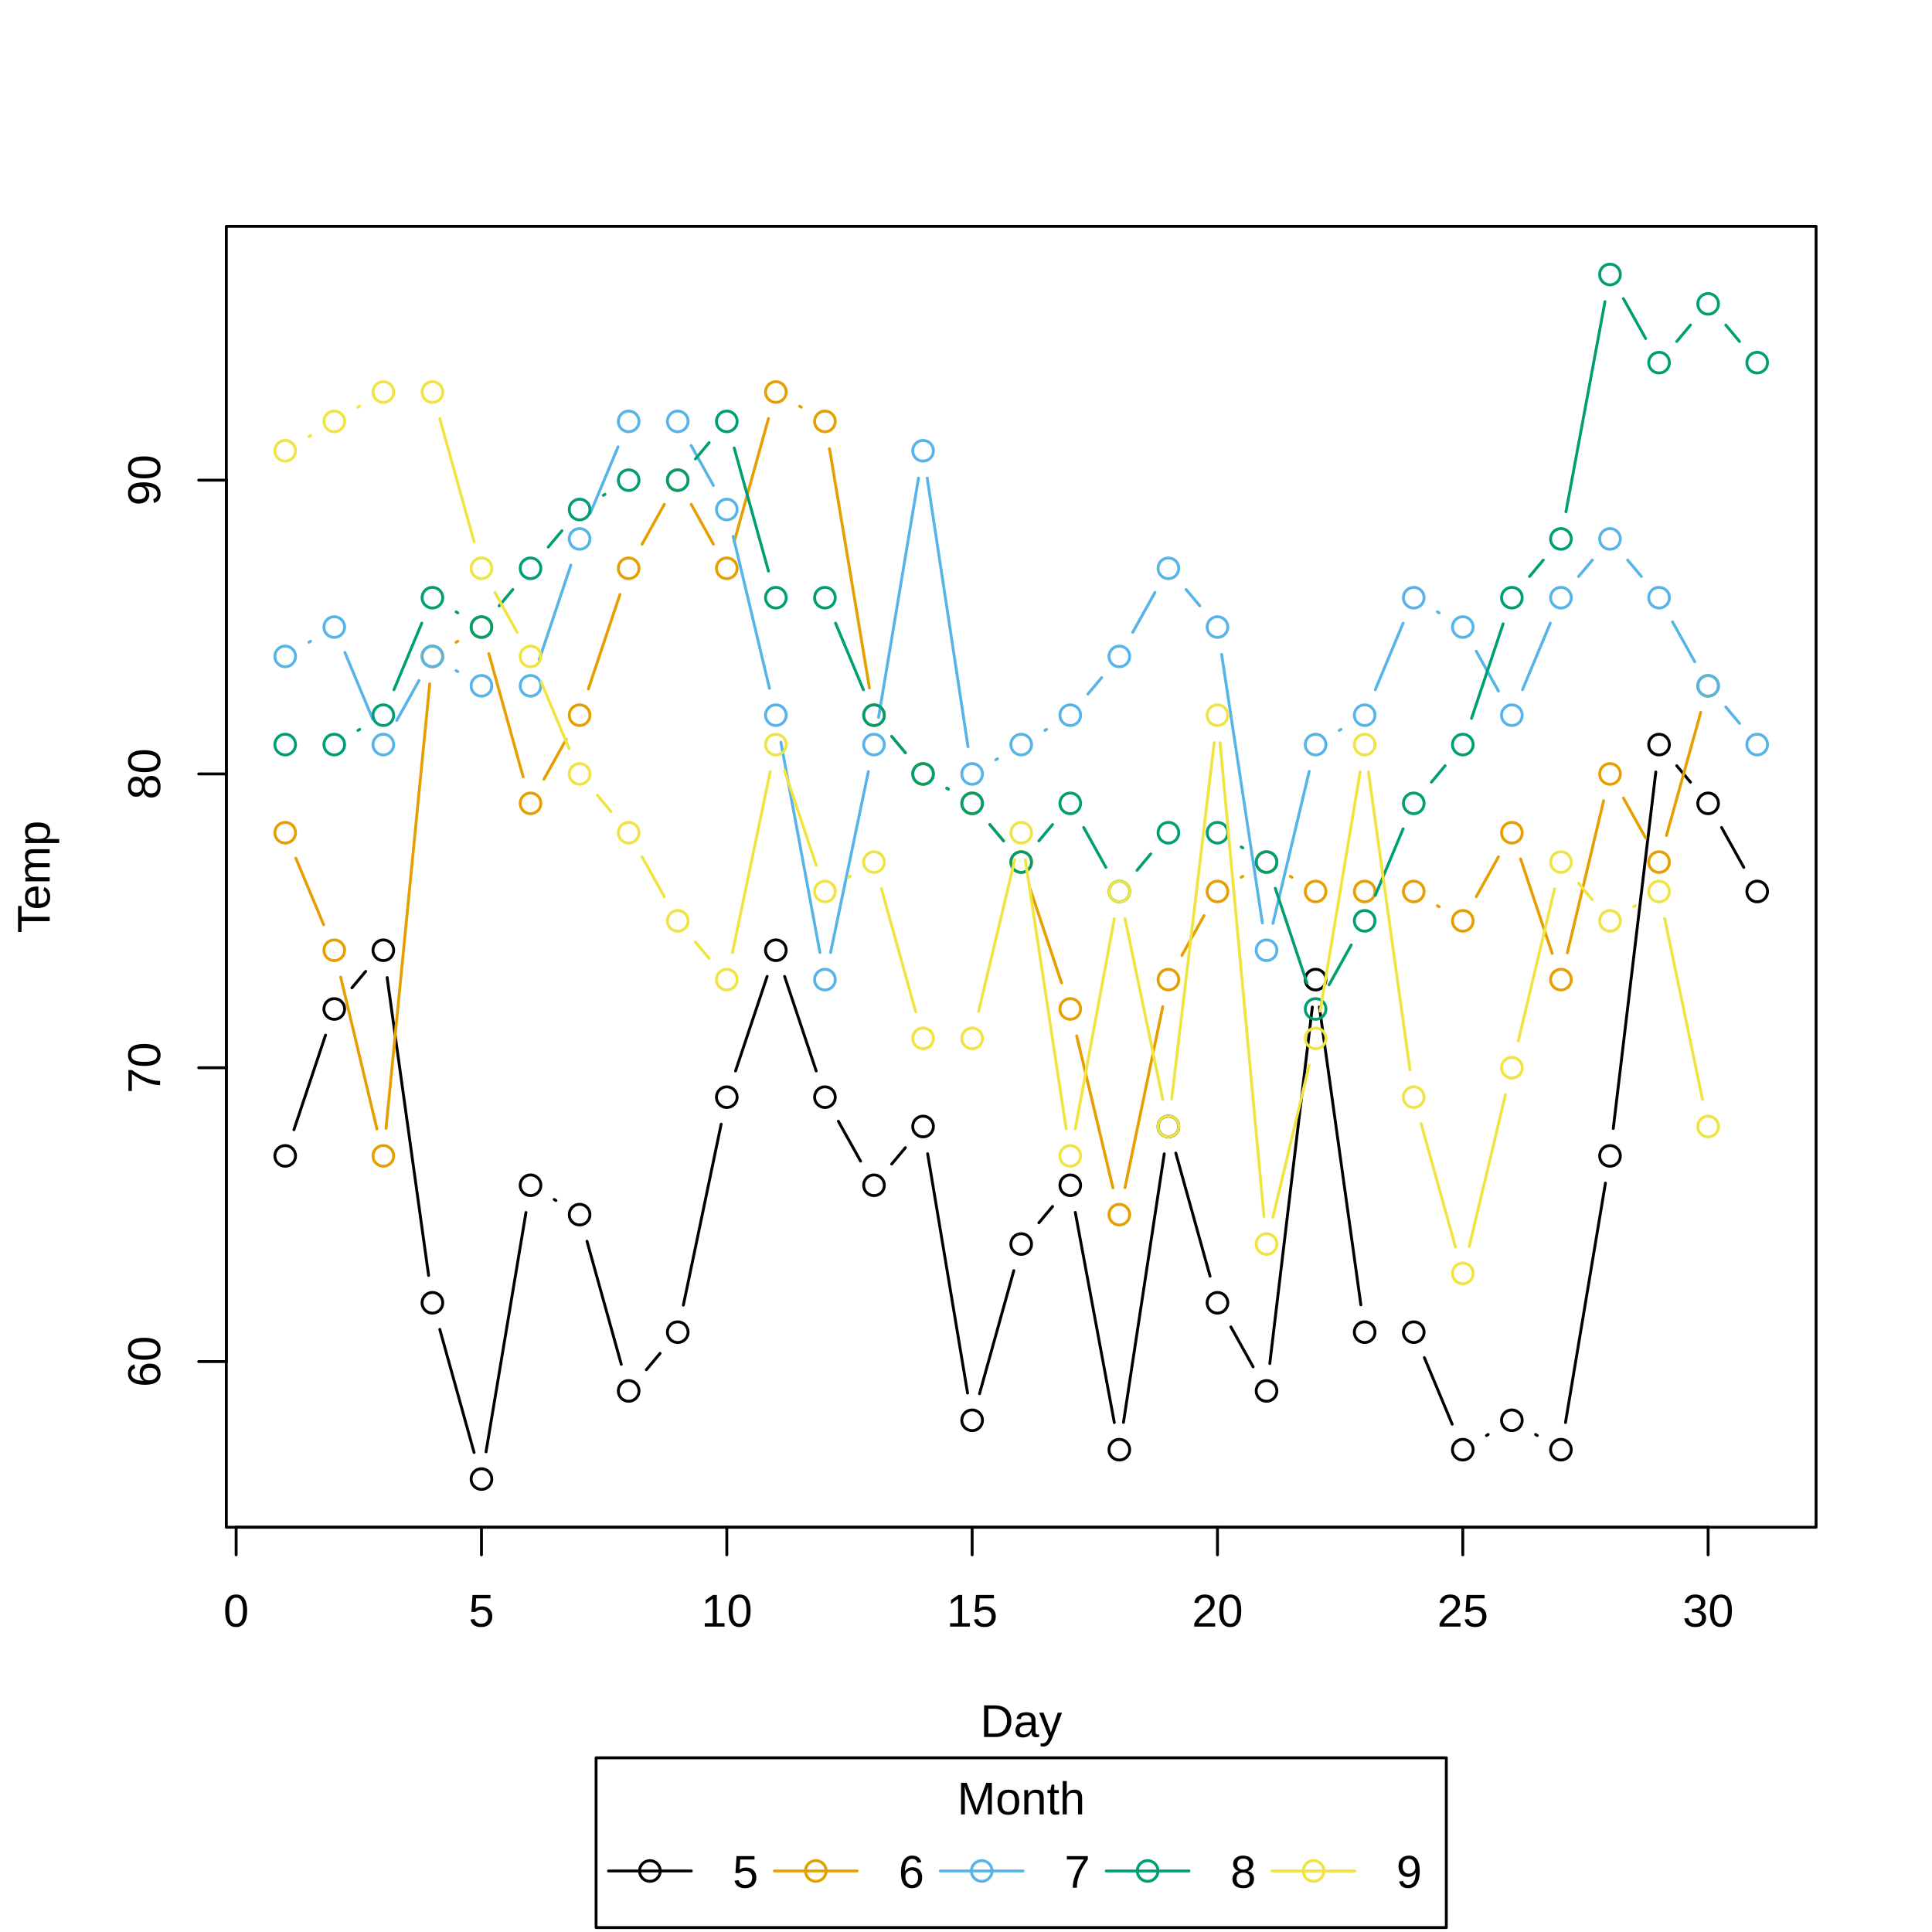
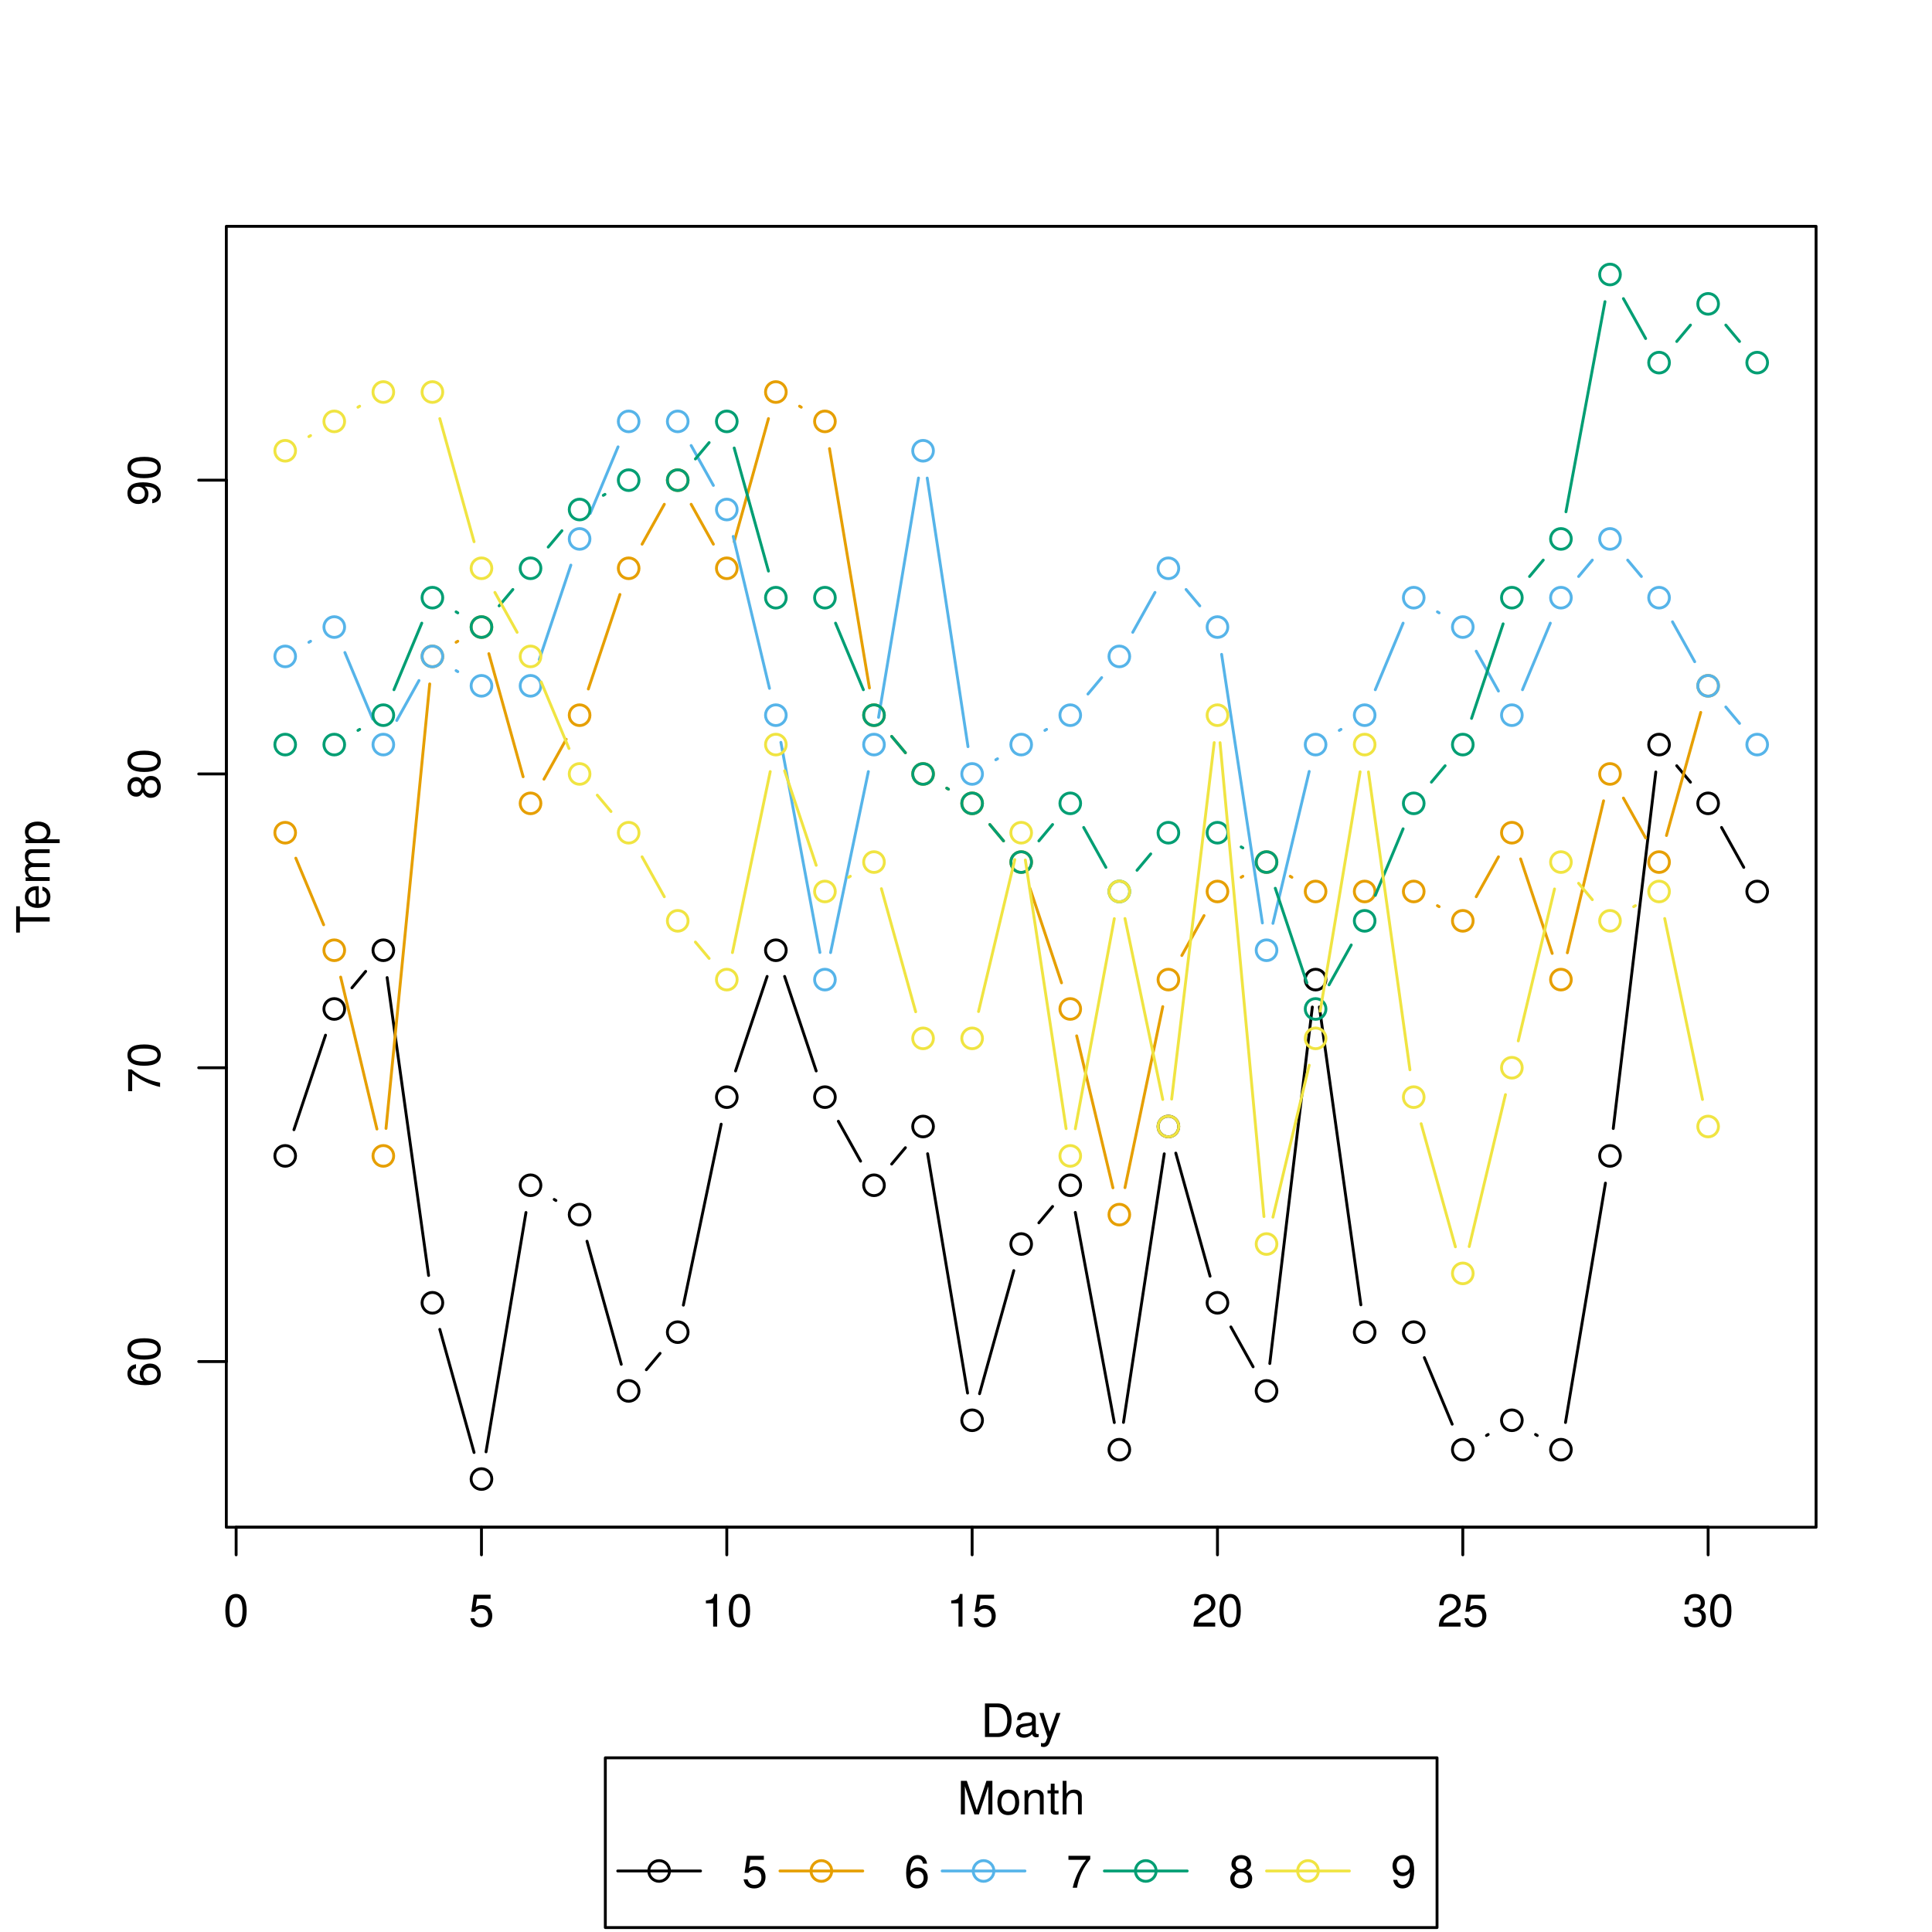
<svg xmlns="http://www.w3.org/2000/svg" class="svglite" width="504.00pt" height="504.00pt" viewBox="0 0 504.00 504.00">
  <defs>
    <style type="text/css">
    .svglite line, .svglite polyline, .svglite polygon, .svglite path, .svglite rect, .svglite circle {
      fill: none;
      stroke: #000000;
      stroke-linecap: round;
      stroke-linejoin: round;
      stroke-miterlimit: 10.00;
    }
    .svglite text {
      white-space: pre;
    }
  </style>
  </defs>
  <rect width="100%" height="100%" style="stroke: none; fill: #FFFFFF;" />
  <defs>
    <clipPath id="cpMC4wMHw1MDQuMDB8MC4wMHw1MDQuMDA=">
      <rect x="0.00" y="0.00" width="504.00" height="504.00" />
    </clipPath>
  </defs>
  <g clip-path="url(#cpMC4wMHw1MDQuMDB8MC4wMHw1MDQuMDA=)">
-     <rect x="155.50" y="458.56" width="221.80" height="44.28" style="stroke-width: 0.75; fill: #FFFFFF;" />
-     <line x1="158.74" y1="488.08" x2="180.34" y2="488.08" style="stroke-width: 0.75;" />
-     <line x1="202.02" y1="488.08" x2="223.62" y2="488.08" style="stroke-width: 0.75; stroke: #E69F00;" />
-     <line x1="245.30" y1="488.08" x2="266.90" y2="488.08" style="stroke-width: 0.75; stroke: #56B4E9;" />
-     <line x1="288.58" y1="488.08" x2="310.18" y2="488.08" style="stroke-width: 0.75; stroke: #009E73;" />
-     <line x1="331.86" y1="488.08" x2="353.46" y2="488.08" style="stroke-width: 0.75; stroke: #F0E442;" />
-     <circle cx="169.54" cy="488.08" r="2.70" style="stroke-width: 0.75;" />
-     <circle cx="212.82" cy="488.08" r="2.70" style="stroke-width: 0.75; stroke: #E69F00;" />
-     <circle cx="256.10" cy="488.08" r="2.70" style="stroke-width: 0.75; stroke: #56B4E9;" />
-     <circle cx="299.38" cy="488.08" r="2.70" style="stroke-width: 0.75; stroke: #009E73;" />
-     <circle cx="342.66" cy="488.08" r="2.70" style="stroke-width: 0.75; stroke: #F0E442;" />
-     <text x="266.40" y="473.32" text-anchor="middle" style="font-size: 12.00px; font-family: &quot;Arimo&quot;;" textLength="37.63px" lengthAdjust="spacingAndGlyphs">Month</text>
-     <text x="191.14" y="492.45" style="font-size: 12.00px; font-family: &quot;Arimo&quot;;" textLength="7.64px" lengthAdjust="spacingAndGlyphs">5</text>
-     <text x="234.42" y="492.45" style="font-size: 12.00px; font-family: &quot;Arimo&quot;;" textLength="7.64px" lengthAdjust="spacingAndGlyphs">6</text>
-     <text x="277.70" y="492.45" style="font-size: 12.00px; font-family: &quot;Arimo&quot;;" textLength="7.64px" lengthAdjust="spacingAndGlyphs">7</text>
-     <text x="320.98" y="492.45" style="font-size: 12.00px; font-family: &quot;Arimo&quot;;" textLength="7.64px" lengthAdjust="spacingAndGlyphs">8</text>
-     <text x="364.26" y="492.45" style="font-size: 12.00px; font-family: &quot;Arimo&quot;;" textLength="7.64px" lengthAdjust="spacingAndGlyphs">9</text>
+     <rect x="157.91" y="458.56" width="216.97" height="44.28" style="stroke-width: 0.75; fill: #FFFFFF;" />
+     <line x1="161.15" y1="488.08" x2="182.75" y2="488.08" style="stroke-width: 0.75;" />
+     <line x1="203.47" y1="488.08" x2="225.07" y2="488.08" style="stroke-width: 0.75; stroke: #E69F00;" />
+     <line x1="245.78" y1="488.08" x2="267.38" y2="488.08" style="stroke-width: 0.75; stroke: #56B4E9;" />
+     <line x1="288.10" y1="488.08" x2="309.70" y2="488.08" style="stroke-width: 0.75; stroke: #009E73;" />
+     <line x1="330.41" y1="488.08" x2="352.01" y2="488.08" style="stroke-width: 0.75; stroke: #F0E442;" />
+     <circle cx="171.95" cy="488.08" r="2.70" style="stroke-width: 0.75;" />
+     <circle cx="214.27" cy="488.08" r="2.70" style="stroke-width: 0.75; stroke: #E69F00;" />
+     <circle cx="256.58" cy="488.08" r="2.70" style="stroke-width: 0.75; stroke: #56B4E9;" />
+     <circle cx="298.90" cy="488.08" r="2.70" style="stroke-width: 0.75; stroke: #009E73;" />
+     <circle cx="341.21" cy="488.08" r="2.70" style="stroke-width: 0.75; stroke: #F0E442;" />
+     <text x="266.40" y="473.32" text-anchor="middle" style="font-size: 12.00px; font-weight: 0; font-family: &quot;TeX Gyre Heros&quot;;" textLength="33.35px" lengthAdjust="spacingAndGlyphs">Month</text>
+     <text x="193.55" y="492.45" style="font-size: 12.00px; font-weight: 0; font-family: &quot;TeX Gyre Heros&quot;;" textLength="6.67px" lengthAdjust="spacingAndGlyphs">5</text>
+     <text x="235.87" y="492.45" style="font-size: 12.00px; font-weight: 0; font-family: &quot;TeX Gyre Heros&quot;;" textLength="6.67px" lengthAdjust="spacingAndGlyphs">6</text>
+     <text x="278.18" y="492.45" style="font-size: 12.00px; font-weight: 0; font-family: &quot;TeX Gyre Heros&quot;;" textLength="6.67px" lengthAdjust="spacingAndGlyphs">7</text>
+     <text x="320.50" y="492.45" style="font-size: 12.00px; font-weight: 0; font-family: &quot;TeX Gyre Heros&quot;;" textLength="6.67px" lengthAdjust="spacingAndGlyphs">8</text>
+     <text x="362.81" y="492.45" style="font-size: 12.00px; font-weight: 0; font-family: &quot;TeX Gyre Heros&quot;;" textLength="6.67px" lengthAdjust="spacingAndGlyphs">9</text>
    <line x1="61.60" y1="398.41" x2="445.60" y2="398.41" style="stroke-width: 0.75;" />
    <line x1="61.60" y1="398.41" x2="61.60" y2="405.61" style="stroke-width: 0.75;" />
    <line x1="125.60" y1="398.41" x2="125.60" y2="405.61" style="stroke-width: 0.75;" />
    <line x1="189.60" y1="398.41" x2="189.60" y2="405.61" style="stroke-width: 0.75;" />
    <line x1="253.60" y1="398.41" x2="253.60" y2="405.61" style="stroke-width: 0.75;" />
    <line x1="317.60" y1="398.41" x2="317.60" y2="405.61" style="stroke-width: 0.75;" />
    <line x1="381.60" y1="398.41" x2="381.60" y2="405.61" style="stroke-width: 0.75;" />
    <line x1="445.60" y1="398.41" x2="445.60" y2="405.61" style="stroke-width: 0.75;" />
-     <text x="61.60" y="424.33" text-anchor="middle" style="font-size: 12.00px; font-family: &quot;Arimo&quot;;" textLength="7.64px" lengthAdjust="spacingAndGlyphs">0</text>
-     <text x="125.60" y="424.33" text-anchor="middle" style="font-size: 12.00px; font-family: &quot;Arimo&quot;;" textLength="7.64px" lengthAdjust="spacingAndGlyphs">5</text>
-     <text x="189.60" y="424.33" text-anchor="middle" style="font-size: 12.00px; font-family: &quot;Arimo&quot;;" textLength="15.28px" lengthAdjust="spacingAndGlyphs">10</text>
-     <text x="253.60" y="424.33" text-anchor="middle" style="font-size: 12.00px; font-family: &quot;Arimo&quot;;" textLength="15.28px" lengthAdjust="spacingAndGlyphs">15</text>
-     <text x="317.60" y="424.33" text-anchor="middle" style="font-size: 12.00px; font-family: &quot;Arimo&quot;;" textLength="15.28px" lengthAdjust="spacingAndGlyphs">20</text>
-     <text x="381.60" y="424.33" text-anchor="middle" style="font-size: 12.00px; font-family: &quot;Arimo&quot;;" textLength="15.28px" lengthAdjust="spacingAndGlyphs">25</text>
-     <text x="445.60" y="424.33" text-anchor="middle" style="font-size: 12.00px; font-family: &quot;Arimo&quot;;" textLength="15.28px" lengthAdjust="spacingAndGlyphs">30</text>
+     <text x="61.60" y="424.33" text-anchor="middle" style="font-size: 12.00px; font-weight: 0; font-family: &quot;TeX Gyre Heros&quot;;" textLength="6.67px" lengthAdjust="spacingAndGlyphs">0</text>
+     <text x="125.60" y="424.33" text-anchor="middle" style="font-size: 12.00px; font-weight: 0; font-family: &quot;TeX Gyre Heros&quot;;" textLength="6.67px" lengthAdjust="spacingAndGlyphs">5</text>
+     <text x="189.60" y="424.33" text-anchor="middle" style="font-size: 12.00px; font-weight: 0; font-family: &quot;TeX Gyre Heros&quot;;" textLength="13.35px" lengthAdjust="spacingAndGlyphs">10</text>
+     <text x="253.60" y="424.33" text-anchor="middle" style="font-size: 12.00px; font-weight: 0; font-family: &quot;TeX Gyre Heros&quot;;" textLength="13.35px" lengthAdjust="spacingAndGlyphs">15</text>
+     <text x="317.60" y="424.33" text-anchor="middle" style="font-size: 12.00px; font-weight: 0; font-family: &quot;TeX Gyre Heros&quot;;" textLength="13.35px" lengthAdjust="spacingAndGlyphs">20</text>
+     <text x="381.60" y="424.33" text-anchor="middle" style="font-size: 12.00px; font-weight: 0; font-family: &quot;TeX Gyre Heros&quot;;" textLength="13.35px" lengthAdjust="spacingAndGlyphs">25</text>
+     <text x="445.60" y="424.33" text-anchor="middle" style="font-size: 12.00px; font-weight: 0; font-family: &quot;TeX Gyre Heros&quot;;" textLength="13.35px" lengthAdjust="spacingAndGlyphs">30</text>
    <line x1="59.04" y1="355.19" x2="59.04" y2="125.26" style="stroke-width: 0.75;" />
    <line x1="59.04" y1="355.19" x2="51.84" y2="355.19" style="stroke-width: 0.75;" />
    <line x1="59.04" y1="278.54" x2="51.84" y2="278.54" style="stroke-width: 0.75;" />
    <line x1="59.04" y1="201.90" x2="51.84" y2="201.90" style="stroke-width: 0.75;" />
    <line x1="59.04" y1="125.26" x2="51.84" y2="125.26" style="stroke-width: 0.75;" />
-     <text transform="translate(41.76,355.19) rotate(-90)" text-anchor="middle" style="font-size: 12.00px; font-family: &quot;Arimo&quot;;" textLength="15.28px" lengthAdjust="spacingAndGlyphs">60</text>
-     <text transform="translate(41.76,278.54) rotate(-90)" text-anchor="middle" style="font-size: 12.00px; font-family: &quot;Arimo&quot;;" textLength="15.28px" lengthAdjust="spacingAndGlyphs">70</text>
-     <text transform="translate(41.76,201.90) rotate(-90)" text-anchor="middle" style="font-size: 12.00px; font-family: &quot;Arimo&quot;;" textLength="15.28px" lengthAdjust="spacingAndGlyphs">80</text>
-     <text transform="translate(41.76,125.26) rotate(-90)" text-anchor="middle" style="font-size: 12.00px; font-family: &quot;Arimo&quot;;" textLength="15.28px" lengthAdjust="spacingAndGlyphs">90</text>
+     <text transform="translate(41.76,355.19) rotate(-90)" text-anchor="middle" style="font-size: 12.00px; font-weight: 0; font-family: &quot;TeX Gyre Heros&quot;;" textLength="13.35px" lengthAdjust="spacingAndGlyphs">60</text>
+     <text transform="translate(41.76,278.54) rotate(-90)" text-anchor="middle" style="font-size: 12.00px; font-weight: 0; font-family: &quot;TeX Gyre Heros&quot;;" textLength="13.35px" lengthAdjust="spacingAndGlyphs">70</text>
+     <text transform="translate(41.76,201.90) rotate(-90)" text-anchor="middle" style="font-size: 12.00px; font-weight: 0; font-family: &quot;TeX Gyre Heros&quot;;" textLength="13.35px" lengthAdjust="spacingAndGlyphs">80</text>
+     <text transform="translate(41.76,125.26) rotate(-90)" text-anchor="middle" style="font-size: 12.00px; font-weight: 0; font-family: &quot;TeX Gyre Heros&quot;;" textLength="13.35px" lengthAdjust="spacingAndGlyphs">90</text>
    <polygon points="59.04,398.41 473.76,398.41 473.76,59.04 59.04,59.04 " style="stroke-width: 0.75;" />
  </g>
  <defs>
    <clipPath id="cpNTkuMDR8NDczLjc2fDU5LjA0fDM5OC40MQ==">
      <rect x="59.04" y="59.04" width="414.72" height="339.37" />
    </clipPath>
  </defs>
  <g clip-path="url(#cpNTkuMDR8NDczLjc2fDU5LjA0fDM5OC40MQ==)">
    <line x1="76.68" y1="294.71" x2="84.92" y2="270.04" style="stroke-width: 0.75;" />
    <line x1="91.81" y1="257.69" x2="95.39" y2="253.41" style="stroke-width: 0.75;" />
    <line x1="100.99" y1="255.02" x2="111.81" y2="332.73" style="stroke-width: 0.75;" />
    <line x1="114.73" y1="346.79" x2="123.67" y2="378.91" style="stroke-width: 0.75;" />
    <line x1="126.79" y1="378.74" x2="137.21" y2="316.30" style="stroke-width: 0.75;" />
    <line x1="144.58" y1="312.90" x2="145.02" y2="313.17" style="stroke-width: 0.75;" />
    <line x1="153.13" y1="323.80" x2="162.07" y2="355.91" style="stroke-width: 0.75;" />
    <line x1="168.61" y1="357.32" x2="172.19" y2="353.05" style="stroke-width: 0.75;" />
    <line x1="178.27" y1="340.47" x2="188.13" y2="293.26" style="stroke-width: 0.75;" />
    <line x1="191.88" y1="279.38" x2="200.12" y2="254.72" style="stroke-width: 0.75;" />
    <line x1="204.68" y1="254.72" x2="212.92" y2="279.38" style="stroke-width: 0.75;" />
    <line x1="218.70" y1="292.50" x2="224.50" y2="302.91" style="stroke-width: 0.75;" />
    <line x1="232.61" y1="303.67" x2="236.19" y2="299.40" style="stroke-width: 0.75;" />
    <line x1="241.99" y1="300.97" x2="252.41" y2="363.41" style="stroke-width: 0.75;" />
    <line x1="255.53" y1="363.58" x2="264.47" y2="331.46" style="stroke-width: 0.75;" />
    <line x1="271.01" y1="319.00" x2="274.59" y2="314.73" style="stroke-width: 0.75;" />
    <line x1="280.51" y1="316.28" x2="290.69" y2="371.10" style="stroke-width: 0.75;" />
    <line x1="293.08" y1="371.06" x2="303.72" y2="300.99" style="stroke-width: 0.75;" />
    <line x1="306.73" y1="300.81" x2="315.67" y2="332.92" style="stroke-width: 0.75;" />
    <line x1="321.10" y1="346.15" x2="326.90" y2="356.56" style="stroke-width: 0.75;" />
    <line x1="331.25" y1="355.70" x2="342.35" y2="262.70" style="stroke-width: 0.75;" />
    <line x1="344.19" y1="262.68" x2="355.01" y2="340.39" style="stroke-width: 0.75;" />
    <line x1="371.57" y1="354.16" x2="378.83" y2="371.53" style="stroke-width: 0.75;" />
    <line x1="387.78" y1="374.48" x2="388.22" y2="374.21" style="stroke-width: 0.75;" />
    <line x1="400.58" y1="374.21" x2="401.02" y2="374.48" style="stroke-width: 0.75;" />
    <line x1="408.39" y1="371.08" x2="418.81" y2="308.64" style="stroke-width: 0.75;" />
    <line x1="420.85" y1="294.39" x2="431.95" y2="201.39" style="stroke-width: 0.75;" />
    <line x1="437.41" y1="199.76" x2="440.99" y2="204.04" style="stroke-width: 0.75;" />
    <line x1="449.10" y1="215.86" x2="454.90" y2="226.27" style="stroke-width: 0.75;" />
    <circle cx="74.40" cy="301.54" r="2.70" style="stroke-width: 0.75;" />
    <circle cx="87.20" cy="263.21" r="2.70" style="stroke-width: 0.75;" />
    <circle cx="100.00" cy="247.89" r="2.70" style="stroke-width: 0.75;" />
    <circle cx="112.80" cy="339.86" r="2.70" style="stroke-width: 0.75;" />
    <circle cx="125.60" cy="385.84" r="2.70" style="stroke-width: 0.75;" />
    <circle cx="138.40" cy="309.20" r="2.70" style="stroke-width: 0.75;" />
    <circle cx="151.20" cy="316.86" r="2.70" style="stroke-width: 0.75;" />
    <circle cx="164.00" cy="362.85" r="2.70" style="stroke-width: 0.75;" />
    <circle cx="176.80" cy="347.52" r="2.70" style="stroke-width: 0.75;" />
    <circle cx="189.60" cy="286.21" r="2.70" style="stroke-width: 0.75;" />
    <circle cx="202.40" cy="247.89" r="2.70" style="stroke-width: 0.75;" />
    <circle cx="215.20" cy="286.21" r="2.70" style="stroke-width: 0.75;" />
    <circle cx="228.00" cy="309.20" r="2.70" style="stroke-width: 0.75;" />
    <circle cx="240.80" cy="293.87" r="2.70" style="stroke-width: 0.75;" />
    <circle cx="253.60" cy="370.51" r="2.70" style="stroke-width: 0.75;" />
    <circle cx="266.40" cy="324.53" r="2.70" style="stroke-width: 0.75;" />
    <circle cx="279.20" cy="309.20" r="2.70" style="stroke-width: 0.75;" />
    <circle cx="292.00" cy="378.18" r="2.70" style="stroke-width: 0.75;" />
    <circle cx="304.80" cy="293.87" r="2.70" style="stroke-width: 0.75;" />
    <circle cx="317.60" cy="339.86" r="2.70" style="stroke-width: 0.75;" />
    <circle cx="330.40" cy="362.85" r="2.70" style="stroke-width: 0.75;" />
    <circle cx="343.20" cy="255.55" r="2.70" style="stroke-width: 0.75;" />
    <circle cx="356.00" cy="347.52" r="2.70" style="stroke-width: 0.75;" />
    <circle cx="368.80" cy="347.52" r="2.70" style="stroke-width: 0.75;" />
    <circle cx="381.60" cy="378.18" r="2.70" style="stroke-width: 0.75;" />
    <circle cx="394.40" cy="370.51" r="2.70" style="stroke-width: 0.75;" />
    <circle cx="407.20" cy="378.18" r="2.70" style="stroke-width: 0.75;" />
    <circle cx="420.00" cy="301.54" r="2.70" style="stroke-width: 0.75;" />
    <circle cx="432.80" cy="194.24" r="2.70" style="stroke-width: 0.75;" />
    <circle cx="445.60" cy="209.57" r="2.70" style="stroke-width: 0.75;" />
    <circle cx="458.40" cy="232.56" r="2.70" style="stroke-width: 0.75;" />
    <line x1="77.17" y1="223.87" x2="84.43" y2="241.24" style="stroke-width: 0.75; stroke: #E69F00;" />
    <line x1="88.87" y1="254.89" x2="98.33" y2="294.53" style="stroke-width: 0.75; stroke: #E69F00;" />
    <line x1="100.70" y1="294.37" x2="112.10" y2="178.41" style="stroke-width: 0.75; stroke: #E69F00;" />
    <line x1="118.98" y1="167.55" x2="119.42" y2="167.28" style="stroke-width: 0.75; stroke: #E69F00;" />
    <line x1="127.53" y1="170.52" x2="136.47" y2="202.63" style="stroke-width: 0.75; stroke: #E69F00;" />
    <line x1="141.90" y1="203.27" x2="147.70" y2="192.86" style="stroke-width: 0.75; stroke: #E69F00;" />
    <line x1="153.48" y1="179.74" x2="161.72" y2="155.08" style="stroke-width: 0.75; stroke: #E69F00;" />
    <line x1="167.50" y1="141.96" x2="173.30" y2="131.55" style="stroke-width: 0.75; stroke: #E69F00;" />
    <line x1="180.30" y1="131.55" x2="186.10" y2="141.96" style="stroke-width: 0.75; stroke: #E69F00;" />
    <line x1="191.53" y1="141.32" x2="200.47" y2="109.20" style="stroke-width: 0.75; stroke: #E69F00;" />
    <line x1="208.58" y1="105.96" x2="209.02" y2="106.23" style="stroke-width: 0.75; stroke: #E69F00;" />
    <line x1="216.39" y1="117.03" x2="226.81" y2="179.47" style="stroke-width: 0.75; stroke: #E69F00;" />
    <line x1="232.61" y1="192.10" x2="236.19" y2="196.37" style="stroke-width: 0.75; stroke: #E69F00;" />
    <line x1="246.98" y1="205.60" x2="247.42" y2="205.87" style="stroke-width: 0.75; stroke: #E69F00;" />
    <line x1="258.21" y1="215.09" x2="261.79" y2="219.37" style="stroke-width: 0.75; stroke: #E69F00;" />
    <line x1="268.68" y1="231.72" x2="276.92" y2="256.39" style="stroke-width: 0.75; stroke: #E69F00;" />
    <line x1="280.87" y1="270.22" x2="290.33" y2="309.86" style="stroke-width: 0.75; stroke: #E69F00;" />
    <line x1="293.47" y1="309.82" x2="303.33" y2="262.60" style="stroke-width: 0.75; stroke: #E69F00;" />
    <line x1="308.30" y1="249.26" x2="314.10" y2="238.85" style="stroke-width: 0.75; stroke: #E69F00;" />
    <line x1="323.78" y1="228.86" x2="324.22" y2="228.59" style="stroke-width: 0.75; stroke: #E69F00;" />
    <line x1="336.58" y1="228.59" x2="337.02" y2="228.86" style="stroke-width: 0.75; stroke: #E69F00;" />
    <line x1="374.98" y1="236.26" x2="375.42" y2="236.52" style="stroke-width: 0.75; stroke: #E69F00;" />
    <line x1="385.10" y1="233.93" x2="390.90" y2="223.52" style="stroke-width: 0.75; stroke: #E69F00;" />
    <line x1="396.68" y1="224.06" x2="404.92" y2="248.72" style="stroke-width: 0.75; stroke: #E69F00;" />
    <line x1="408.87" y1="248.55" x2="418.33" y2="208.90" style="stroke-width: 0.75; stroke: #E69F00;" />
    <line x1="423.50" y1="208.19" x2="429.30" y2="218.60" style="stroke-width: 0.75; stroke: #E69F00;" />
    <line x1="434.73" y1="217.96" x2="443.67" y2="185.84" style="stroke-width: 0.75; stroke: #E69F00;" />
    <circle cx="74.40" cy="217.23" r="2.70" style="stroke-width: 0.75; stroke: #E69F00;" />
    <circle cx="87.20" cy="247.89" r="2.70" style="stroke-width: 0.75; stroke: #E69F00;" />
    <circle cx="100.00" cy="301.54" r="2.70" style="stroke-width: 0.75; stroke: #E69F00;" />
    <circle cx="112.80" cy="171.24" r="2.70" style="stroke-width: 0.75; stroke: #E69F00;" />
    <circle cx="125.60" cy="163.58" r="2.70" style="stroke-width: 0.75; stroke: #E69F00;" />
    <circle cx="138.40" cy="209.57" r="2.70" style="stroke-width: 0.75; stroke: #E69F00;" />
    <circle cx="151.20" cy="186.57" r="2.70" style="stroke-width: 0.75; stroke: #E69F00;" />
    <circle cx="164.00" cy="148.25" r="2.70" style="stroke-width: 0.75; stroke: #E69F00;" />
    <circle cx="176.80" cy="125.26" r="2.70" style="stroke-width: 0.75; stroke: #E69F00;" />
    <circle cx="189.60" cy="148.25" r="2.70" style="stroke-width: 0.75; stroke: #E69F00;" />
    <circle cx="202.40" cy="102.27" r="2.70" style="stroke-width: 0.75; stroke: #E69F00;" />
    <circle cx="215.20" cy="109.93" r="2.70" style="stroke-width: 0.75; stroke: #E69F00;" />
    <circle cx="228.00" cy="186.57" r="2.70" style="stroke-width: 0.75; stroke: #E69F00;" />
    <circle cx="240.80" cy="201.90" r="2.70" style="stroke-width: 0.75; stroke: #E69F00;" />
    <circle cx="253.60" cy="209.57" r="2.70" style="stroke-width: 0.75; stroke: #E69F00;" />
    <circle cx="266.40" cy="224.89" r="2.70" style="stroke-width: 0.75; stroke: #E69F00;" />
    <circle cx="279.20" cy="263.21" r="2.70" style="stroke-width: 0.75; stroke: #E69F00;" />
    <circle cx="292.00" cy="316.86" r="2.70" style="stroke-width: 0.75; stroke: #E69F00;" />
    <circle cx="304.80" cy="255.55" r="2.70" style="stroke-width: 0.75; stroke: #E69F00;" />
    <circle cx="317.60" cy="232.56" r="2.70" style="stroke-width: 0.75; stroke: #E69F00;" />
    <circle cx="330.40" cy="224.89" r="2.70" style="stroke-width: 0.75; stroke: #E69F00;" />
    <circle cx="343.20" cy="232.56" r="2.70" style="stroke-width: 0.75; stroke: #E69F00;" />
    <circle cx="356.00" cy="232.56" r="2.70" style="stroke-width: 0.75; stroke: #E69F00;" />
    <circle cx="368.80" cy="232.56" r="2.70" style="stroke-width: 0.75; stroke: #E69F00;" />
    <circle cx="381.60" cy="240.22" r="2.70" style="stroke-width: 0.75; stroke: #E69F00;" />
    <circle cx="394.40" cy="217.23" r="2.70" style="stroke-width: 0.75; stroke: #E69F00;" />
    <circle cx="407.20" cy="255.55" r="2.70" style="stroke-width: 0.75; stroke: #E69F00;" />
    <circle cx="420.00" cy="201.90" r="2.70" style="stroke-width: 0.75; stroke: #E69F00;" />
    <circle cx="432.80" cy="224.89" r="2.70" style="stroke-width: 0.75; stroke: #E69F00;" />
    <circle cx="445.60" cy="178.91" r="2.70" style="stroke-width: 0.75; stroke: #E69F00;" />
    <line x1="80.58" y1="167.55" x2="81.02" y2="167.28" style="stroke-width: 0.75; stroke: #56B4E9;" />
    <line x1="89.97" y1="170.22" x2="97.23" y2="187.59" style="stroke-width: 0.75; stroke: #56B4E9;" />
    <line x1="103.50" y1="187.95" x2="109.30" y2="177.53" style="stroke-width: 0.75; stroke: #56B4E9;" />
    <line x1="118.98" y1="174.94" x2="119.42" y2="175.21" style="stroke-width: 0.75; stroke: #56B4E9;" />
    <line x1="140.68" y1="172.08" x2="148.92" y2="147.42" style="stroke-width: 0.75; stroke: #56B4E9;" />
    <line x1="153.97" y1="133.94" x2="161.23" y2="116.57" style="stroke-width: 0.75; stroke: #56B4E9;" />
    <line x1="180.30" y1="116.22" x2="186.10" y2="126.63" style="stroke-width: 0.75; stroke: #56B4E9;" />
    <line x1="191.27" y1="139.93" x2="200.73" y2="179.57" style="stroke-width: 0.75; stroke: #56B4E9;" />
    <line x1="203.71" y1="193.65" x2="213.89" y2="248.47" style="stroke-width: 0.75; stroke: #56B4E9;" />
    <line x1="216.67" y1="248.50" x2="226.53" y2="201.28" style="stroke-width: 0.75; stroke: #56B4E9;" />
    <line x1="229.19" y1="187.14" x2="239.61" y2="124.70" style="stroke-width: 0.75; stroke: #56B4E9;" />
    <line x1="241.88" y1="124.71" x2="252.52" y2="194.78" style="stroke-width: 0.75; stroke: #56B4E9;" />
    <line x1="259.78" y1="198.20" x2="260.22" y2="197.94" style="stroke-width: 0.75; stroke: #56B4E9;" />
    <line x1="272.58" y1="190.54" x2="273.02" y2="190.27" style="stroke-width: 0.75; stroke: #56B4E9;" />
    <line x1="283.81" y1="181.05" x2="287.39" y2="176.77" style="stroke-width: 0.75; stroke: #56B4E9;" />
    <line x1="295.50" y1="164.95" x2="301.30" y2="154.54" style="stroke-width: 0.75; stroke: #56B4E9;" />
    <line x1="309.41" y1="153.78" x2="312.99" y2="158.05" style="stroke-width: 0.75; stroke: #56B4E9;" />
    <line x1="318.68" y1="170.70" x2="329.32" y2="240.77" style="stroke-width: 0.75; stroke: #56B4E9;" />
    <line x1="332.07" y1="240.88" x2="341.53" y2="201.24" style="stroke-width: 0.75; stroke: #56B4E9;" />
    <line x1="349.38" y1="190.54" x2="349.82" y2="190.27" style="stroke-width: 0.75; stroke: #56B4E9;" />
    <line x1="358.77" y1="179.93" x2="366.03" y2="162.56" style="stroke-width: 0.75; stroke: #56B4E9;" />
    <line x1="374.98" y1="159.61" x2="375.42" y2="159.88" style="stroke-width: 0.75; stroke: #56B4E9;" />
    <line x1="385.10" y1="169.87" x2="390.90" y2="180.28" style="stroke-width: 0.75; stroke: #56B4E9;" />
    <line x1="397.17" y1="179.93" x2="404.43" y2="162.56" style="stroke-width: 0.75; stroke: #56B4E9;" />
    <line x1="411.81" y1="150.39" x2="415.39" y2="146.11" style="stroke-width: 0.75; stroke: #56B4E9;" />
    <line x1="424.61" y1="146.11" x2="428.19" y2="150.39" style="stroke-width: 0.75; stroke: #56B4E9;" />
    <line x1="436.30" y1="162.21" x2="442.10" y2="172.62" style="stroke-width: 0.75; stroke: #56B4E9;" />
    <line x1="450.21" y1="184.43" x2="453.79" y2="188.71" style="stroke-width: 0.75; stroke: #56B4E9;" />
    <circle cx="74.40" cy="171.24" r="2.70" style="stroke-width: 0.75; stroke: #56B4E9;" />
    <circle cx="87.20" cy="163.58" r="2.70" style="stroke-width: 0.75; stroke: #56B4E9;" />
    <circle cx="100.00" cy="194.24" r="2.70" style="stroke-width: 0.75; stroke: #56B4E9;" />
    <circle cx="112.80" cy="171.24" r="2.70" style="stroke-width: 0.75; stroke: #56B4E9;" />
    <circle cx="125.60" cy="178.91" r="2.70" style="stroke-width: 0.75; stroke: #56B4E9;" />
    <circle cx="138.40" cy="178.91" r="2.70" style="stroke-width: 0.75; stroke: #56B4E9;" />
    <circle cx="151.20" cy="140.59" r="2.70" style="stroke-width: 0.75; stroke: #56B4E9;" />
    <circle cx="164.00" cy="109.93" r="2.70" style="stroke-width: 0.75; stroke: #56B4E9;" />
    <circle cx="176.80" cy="109.93" r="2.70" style="stroke-width: 0.75; stroke: #56B4E9;" />
    <circle cx="189.60" cy="132.92" r="2.70" style="stroke-width: 0.75; stroke: #56B4E9;" />
    <circle cx="202.40" cy="186.57" r="2.70" style="stroke-width: 0.75; stroke: #56B4E9;" />
    <circle cx="215.20" cy="255.55" r="2.70" style="stroke-width: 0.75; stroke: #56B4E9;" />
    <circle cx="228.00" cy="194.24" r="2.70" style="stroke-width: 0.75; stroke: #56B4E9;" />
    <circle cx="240.80" cy="117.59" r="2.70" style="stroke-width: 0.75; stroke: #56B4E9;" />
    <circle cx="253.60" cy="201.90" r="2.70" style="stroke-width: 0.75; stroke: #56B4E9;" />
    <circle cx="266.40" cy="194.24" r="2.70" style="stroke-width: 0.75; stroke: #56B4E9;" />
    <circle cx="279.20" cy="186.57" r="2.70" style="stroke-width: 0.75; stroke: #56B4E9;" />
    <circle cx="292.00" cy="171.24" r="2.70" style="stroke-width: 0.75; stroke: #56B4E9;" />
    <circle cx="304.80" cy="148.25" r="2.70" style="stroke-width: 0.75; stroke: #56B4E9;" />
    <circle cx="317.60" cy="163.58" r="2.70" style="stroke-width: 0.75; stroke: #56B4E9;" />
    <circle cx="330.40" cy="247.89" r="2.70" style="stroke-width: 0.75; stroke: #56B4E9;" />
    <circle cx="343.20" cy="194.24" r="2.70" style="stroke-width: 0.75; stroke: #56B4E9;" />
    <circle cx="356.00" cy="186.57" r="2.70" style="stroke-width: 0.75; stroke: #56B4E9;" />
    <circle cx="368.80" cy="155.92" r="2.70" style="stroke-width: 0.75; stroke: #56B4E9;" />
    <circle cx="381.60" cy="163.58" r="2.70" style="stroke-width: 0.75; stroke: #56B4E9;" />
    <circle cx="394.40" cy="186.57" r="2.70" style="stroke-width: 0.75; stroke: #56B4E9;" />
    <circle cx="407.20" cy="155.92" r="2.70" style="stroke-width: 0.75; stroke: #56B4E9;" />
    <circle cx="420.00" cy="140.59" r="2.70" style="stroke-width: 0.75; stroke: #56B4E9;" />
    <circle cx="432.80" cy="155.92" r="2.70" style="stroke-width: 0.75; stroke: #56B4E9;" />
    <circle cx="445.60" cy="178.91" r="2.70" style="stroke-width: 0.75; stroke: #56B4E9;" />
    <circle cx="458.40" cy="194.24" r="2.70" style="stroke-width: 0.75; stroke: #56B4E9;" />
    <line x1="93.38" y1="190.54" x2="93.82" y2="190.27" style="stroke-width: 0.75; stroke: #009E73;" />
    <line x1="102.77" y1="179.93" x2="110.03" y2="162.56" style="stroke-width: 0.75; stroke: #009E73;" />
    <line x1="118.98" y1="159.61" x2="119.42" y2="159.88" style="stroke-width: 0.75; stroke: #009E73;" />
    <line x1="130.21" y1="158.05" x2="133.79" y2="153.78" style="stroke-width: 0.75; stroke: #009E73;" />
    <line x1="143.01" y1="142.72" x2="146.59" y2="138.45" style="stroke-width: 0.75; stroke: #009E73;" />
    <line x1="157.38" y1="129.22" x2="157.82" y2="128.96" style="stroke-width: 0.75; stroke: #009E73;" />
    <line x1="181.41" y1="119.73" x2="184.99" y2="115.46" style="stroke-width: 0.75; stroke: #009E73;" />
    <line x1="191.53" y1="116.87" x2="200.47" y2="148.98" style="stroke-width: 0.75; stroke: #009E73;" />
    <line x1="217.97" y1="162.56" x2="225.23" y2="179.93" style="stroke-width: 0.75; stroke: #009E73;" />
    <line x1="232.61" y1="192.10" x2="236.19" y2="196.37" style="stroke-width: 0.75; stroke: #009E73;" />
    <line x1="246.98" y1="205.60" x2="247.42" y2="205.87" style="stroke-width: 0.75; stroke: #009E73;" />
    <line x1="258.21" y1="215.09" x2="261.79" y2="219.37" style="stroke-width: 0.75; stroke: #009E73;" />
    <line x1="271.01" y1="219.37" x2="274.59" y2="215.09" style="stroke-width: 0.75; stroke: #009E73;" />
    <line x1="282.70" y1="215.86" x2="288.50" y2="226.27" style="stroke-width: 0.75; stroke: #009E73;" />
    <line x1="296.61" y1="227.03" x2="300.19" y2="222.76" style="stroke-width: 0.75; stroke: #009E73;" />
    <line x1="323.78" y1="220.93" x2="324.22" y2="221.19" style="stroke-width: 0.75; stroke: #009E73;" />
    <line x1="332.68" y1="231.72" x2="340.92" y2="256.39" style="stroke-width: 0.75; stroke: #009E73;" />
    <line x1="346.70" y1="256.92" x2="352.50" y2="246.51" style="stroke-width: 0.75; stroke: #009E73;" />
    <line x1="358.77" y1="233.58" x2="366.03" y2="216.21" style="stroke-width: 0.75; stroke: #009E73;" />
    <line x1="373.41" y1="204.04" x2="376.99" y2="199.76" style="stroke-width: 0.75; stroke: #009E73;" />
    <line x1="383.88" y1="187.41" x2="392.12" y2="162.74" style="stroke-width: 0.75; stroke: #009E73;" />
    <line x1="399.01" y1="150.39" x2="402.59" y2="146.11" style="stroke-width: 0.75; stroke: #009E73;" />
    <line x1="408.51" y1="133.51" x2="418.69" y2="78.69" style="stroke-width: 0.75; stroke: #009E73;" />
    <line x1="423.50" y1="77.90" x2="429.30" y2="88.31" style="stroke-width: 0.75; stroke: #009E73;" />
    <line x1="437.41" y1="89.08" x2="440.99" y2="84.80" style="stroke-width: 0.75; stroke: #009E73;" />
    <line x1="450.21" y1="84.80" x2="453.79" y2="89.08" style="stroke-width: 0.75; stroke: #009E73;" />
    <circle cx="74.40" cy="194.24" r="2.70" style="stroke-width: 0.75; stroke: #009E73;" />
    <circle cx="87.20" cy="194.24" r="2.70" style="stroke-width: 0.75; stroke: #009E73;" />
    <circle cx="100.00" cy="186.57" r="2.70" style="stroke-width: 0.75; stroke: #009E73;" />
    <circle cx="112.80" cy="155.92" r="2.70" style="stroke-width: 0.75; stroke: #009E73;" />
    <circle cx="125.60" cy="163.58" r="2.70" style="stroke-width: 0.75; stroke: #009E73;" />
    <circle cx="138.40" cy="148.25" r="2.70" style="stroke-width: 0.75; stroke: #009E73;" />
    <circle cx="151.20" cy="132.92" r="2.70" style="stroke-width: 0.75; stroke: #009E73;" />
    <circle cx="164.00" cy="125.26" r="2.70" style="stroke-width: 0.75; stroke: #009E73;" />
    <circle cx="176.80" cy="125.26" r="2.70" style="stroke-width: 0.75; stroke: #009E73;" />
    <circle cx="189.60" cy="109.93" r="2.70" style="stroke-width: 0.75; stroke: #009E73;" />
    <circle cx="202.40" cy="155.92" r="2.70" style="stroke-width: 0.75; stroke: #009E73;" />
    <circle cx="215.20" cy="155.92" r="2.70" style="stroke-width: 0.75; stroke: #009E73;" />
    <circle cx="228.00" cy="186.57" r="2.70" style="stroke-width: 0.75; stroke: #009E73;" />
    <circle cx="240.80" cy="201.90" r="2.70" style="stroke-width: 0.75; stroke: #009E73;" />
    <circle cx="253.60" cy="209.57" r="2.70" style="stroke-width: 0.75; stroke: #009E73;" />
    <circle cx="266.40" cy="224.89" r="2.70" style="stroke-width: 0.75; stroke: #009E73;" />
    <circle cx="279.20" cy="209.57" r="2.70" style="stroke-width: 0.75; stroke: #009E73;" />
    <circle cx="292.00" cy="232.56" r="2.70" style="stroke-width: 0.75; stroke: #009E73;" />
    <circle cx="304.80" cy="217.23" r="2.70" style="stroke-width: 0.75; stroke: #009E73;" />
    <circle cx="317.60" cy="217.23" r="2.70" style="stroke-width: 0.75; stroke: #009E73;" />
    <circle cx="330.40" cy="224.89" r="2.70" style="stroke-width: 0.75; stroke: #009E73;" />
    <circle cx="343.20" cy="263.21" r="2.70" style="stroke-width: 0.75; stroke: #009E73;" />
    <circle cx="356.00" cy="240.22" r="2.70" style="stroke-width: 0.75; stroke: #009E73;" />
    <circle cx="368.80" cy="209.57" r="2.70" style="stroke-width: 0.75; stroke: #009E73;" />
    <circle cx="381.60" cy="194.24" r="2.70" style="stroke-width: 0.75; stroke: #009E73;" />
    <circle cx="394.40" cy="155.92" r="2.70" style="stroke-width: 0.75; stroke: #009E73;" />
    <circle cx="407.20" cy="140.59" r="2.70" style="stroke-width: 0.75; stroke: #009E73;" />
    <circle cx="420.00" cy="71.61" r="2.70" style="stroke-width: 0.75; stroke: #009E73;" />
    <circle cx="432.80" cy="94.60" r="2.70" style="stroke-width: 0.75; stroke: #009E73;" />
    <circle cx="445.60" cy="79.27" r="2.70" style="stroke-width: 0.75; stroke: #009E73;" />
    <circle cx="458.40" cy="94.60" r="2.70" style="stroke-width: 0.75; stroke: #009E73;" />
    <line x1="80.58" y1="113.90" x2="81.02" y2="113.63" style="stroke-width: 0.75; stroke: #F0E442;" />
    <line x1="93.38" y1="106.23" x2="93.82" y2="105.96" style="stroke-width: 0.75; stroke: #F0E442;" />
    <line x1="114.73" y1="109.20" x2="123.67" y2="141.32" style="stroke-width: 0.75; stroke: #F0E442;" />
    <line x1="129.10" y1="154.54" x2="134.90" y2="164.95" style="stroke-width: 0.75; stroke: #F0E442;" />
    <line x1="141.17" y1="177.89" x2="148.43" y2="195.26" style="stroke-width: 0.75; stroke: #F0E442;" />
    <line x1="155.81" y1="207.43" x2="159.39" y2="211.70" style="stroke-width: 0.75; stroke: #F0E442;" />
    <line x1="167.50" y1="223.52" x2="173.30" y2="233.93" style="stroke-width: 0.75; stroke: #F0E442;" />
    <line x1="181.41" y1="245.75" x2="184.99" y2="250.02" style="stroke-width: 0.75; stroke: #F0E442;" />
    <line x1="191.07" y1="248.50" x2="200.93" y2="201.28" style="stroke-width: 0.75; stroke: #F0E442;" />
    <line x1="204.68" y1="201.07" x2="212.92" y2="225.73" style="stroke-width: 0.75; stroke: #F0E442;" />
    <line x1="221.38" y1="228.86" x2="221.82" y2="228.59" style="stroke-width: 0.75; stroke: #F0E442;" />
    <line x1="229.93" y1="231.83" x2="238.87" y2="263.94" style="stroke-width: 0.75; stroke: #F0E442;" />
    <line x1="255.27" y1="263.88" x2="264.73" y2="224.23" style="stroke-width: 0.75; stroke: #F0E442;" />
    <line x1="267.48" y1="224.35" x2="278.12" y2="294.42" style="stroke-width: 0.75; stroke: #F0E442;" />
    <line x1="280.51" y1="294.46" x2="290.69" y2="239.64" style="stroke-width: 0.75; stroke: #F0E442;" />
    <line x1="293.47" y1="239.61" x2="303.33" y2="286.82" style="stroke-width: 0.75; stroke: #F0E442;" />
    <line x1="305.65" y1="286.72" x2="316.75" y2="193.72" style="stroke-width: 0.75; stroke: #F0E442;" />
    <line x1="318.27" y1="193.74" x2="329.73" y2="317.36" style="stroke-width: 0.75; stroke: #F0E442;" />
    <line x1="332.07" y1="317.52" x2="341.53" y2="277.88" style="stroke-width: 0.75; stroke: #F0E442;" />
    <line x1="344.39" y1="263.78" x2="354.81" y2="201.34" style="stroke-width: 0.75; stroke: #F0E442;" />
    <line x1="356.99" y1="201.37" x2="367.81" y2="279.08" style="stroke-width: 0.75; stroke: #F0E442;" />
    <line x1="370.73" y1="293.14" x2="379.67" y2="325.26" style="stroke-width: 0.75; stroke: #F0E442;" />
    <line x1="383.27" y1="325.19" x2="392.73" y2="285.55" style="stroke-width: 0.75; stroke: #F0E442;" />
    <line x1="396.07" y1="271.54" x2="405.53" y2="231.90" style="stroke-width: 0.75; stroke: #F0E442;" />
    <line x1="411.81" y1="230.42" x2="415.39" y2="234.70" style="stroke-width: 0.75; stroke: #F0E442;" />
    <line x1="426.18" y1="236.52" x2="426.62" y2="236.26" style="stroke-width: 0.75; stroke: #F0E442;" />
    <line x1="434.27" y1="239.61" x2="444.13" y2="286.82" style="stroke-width: 0.75; stroke: #F0E442;" />
    <circle cx="74.40" cy="117.59" r="2.70" style="stroke-width: 0.75; stroke: #F0E442;" />
    <circle cx="87.20" cy="109.93" r="2.70" style="stroke-width: 0.75; stroke: #F0E442;" />
    <circle cx="100.00" cy="102.27" r="2.70" style="stroke-width: 0.75; stroke: #F0E442;" />
    <circle cx="112.80" cy="102.27" r="2.70" style="stroke-width: 0.75; stroke: #F0E442;" />
    <circle cx="125.60" cy="148.25" r="2.70" style="stroke-width: 0.75; stroke: #F0E442;" />
    <circle cx="138.40" cy="171.24" r="2.70" style="stroke-width: 0.75; stroke: #F0E442;" />
    <circle cx="151.20" cy="201.90" r="2.70" style="stroke-width: 0.75; stroke: #F0E442;" />
    <circle cx="164.00" cy="217.23" r="2.70" style="stroke-width: 0.75; stroke: #F0E442;" />
    <circle cx="176.80" cy="240.22" r="2.70" style="stroke-width: 0.75; stroke: #F0E442;" />
    <circle cx="189.60" cy="255.55" r="2.70" style="stroke-width: 0.75; stroke: #F0E442;" />
    <circle cx="202.40" cy="194.24" r="2.70" style="stroke-width: 0.75; stroke: #F0E442;" />
    <circle cx="215.20" cy="232.56" r="2.70" style="stroke-width: 0.75; stroke: #F0E442;" />
    <circle cx="228.00" cy="224.89" r="2.70" style="stroke-width: 0.75; stroke: #F0E442;" />
    <circle cx="240.80" cy="270.88" r="2.70" style="stroke-width: 0.75; stroke: #F0E442;" />
    <circle cx="253.60" cy="270.88" r="2.70" style="stroke-width: 0.75; stroke: #F0E442;" />
    <circle cx="266.40" cy="217.23" r="2.70" style="stroke-width: 0.75; stroke: #F0E442;" />
    <circle cx="279.20" cy="301.54" r="2.70" style="stroke-width: 0.75; stroke: #F0E442;" />
    <circle cx="292.00" cy="232.56" r="2.70" style="stroke-width: 0.75; stroke: #F0E442;" />
    <circle cx="304.80" cy="293.87" r="2.70" style="stroke-width: 0.75; stroke: #F0E442;" />
    <circle cx="317.60" cy="186.57" r="2.70" style="stroke-width: 0.75; stroke: #F0E442;" />
    <circle cx="330.40" cy="324.53" r="2.70" style="stroke-width: 0.75; stroke: #F0E442;" />
    <circle cx="343.20" cy="270.88" r="2.70" style="stroke-width: 0.75; stroke: #F0E442;" />
    <circle cx="356.00" cy="194.24" r="2.70" style="stroke-width: 0.75; stroke: #F0E442;" />
    <circle cx="368.80" cy="286.21" r="2.70" style="stroke-width: 0.75; stroke: #F0E442;" />
    <circle cx="381.60" cy="332.19" r="2.70" style="stroke-width: 0.75; stroke: #F0E442;" />
    <circle cx="394.40" cy="278.54" r="2.70" style="stroke-width: 0.75; stroke: #F0E442;" />
    <circle cx="407.20" cy="224.89" r="2.70" style="stroke-width: 0.75; stroke: #F0E442;" />
    <circle cx="420.00" cy="240.22" r="2.70" style="stroke-width: 0.75; stroke: #F0E442;" />
    <circle cx="432.80" cy="232.56" r="2.70" style="stroke-width: 0.75; stroke: #F0E442;" />
    <circle cx="445.60" cy="293.87" r="2.70" style="stroke-width: 0.75; stroke: #F0E442;" />
  </g>
  <defs>
    <clipPath id="cpMC4wMHw1MDQuMDB8MC4wMHw0NzEuODU=">
      <rect x="0.00" y="0.00" width="504.00" height="471.85" />
    </clipPath>
  </defs>
  <g clip-path="url(#cpMC4wMHw1MDQuMDB8MC4wMHw0NzEuODU=)">
-     <text x="266.40" y="453.13" text-anchor="middle" style="font-size: 12.00px; font-family: &quot;Arimo&quot;;" textLength="23.71px" lengthAdjust="spacingAndGlyphs">Day</text>
-     <text transform="translate(12.96,228.73) rotate(-90)" text-anchor="middle" style="font-size: 12.00px; font-family: &quot;Arimo&quot;;" textLength="31.99px" lengthAdjust="spacingAndGlyphs">Temp</text>
+     <text x="266.40" y="453.13" text-anchor="middle" style="font-size: 12.00px; font-weight: 0; font-family: &quot;TeX Gyre Heros&quot;;" textLength="21.33px" lengthAdjust="spacingAndGlyphs">Day</text>
+     <text transform="translate(12.96,228.73) rotate(-90)" text-anchor="middle" style="font-size: 12.00px; font-weight: 0; font-family: &quot;TeX Gyre Heros&quot;;" textLength="30.67px" lengthAdjust="spacingAndGlyphs">Temp</text>
  </g>
-   <g clip-path="url(#cpNTkuMDR8NDczLjc2fDU5LjA0fDM5OC40MQ==)">
- </g>
</svg>
